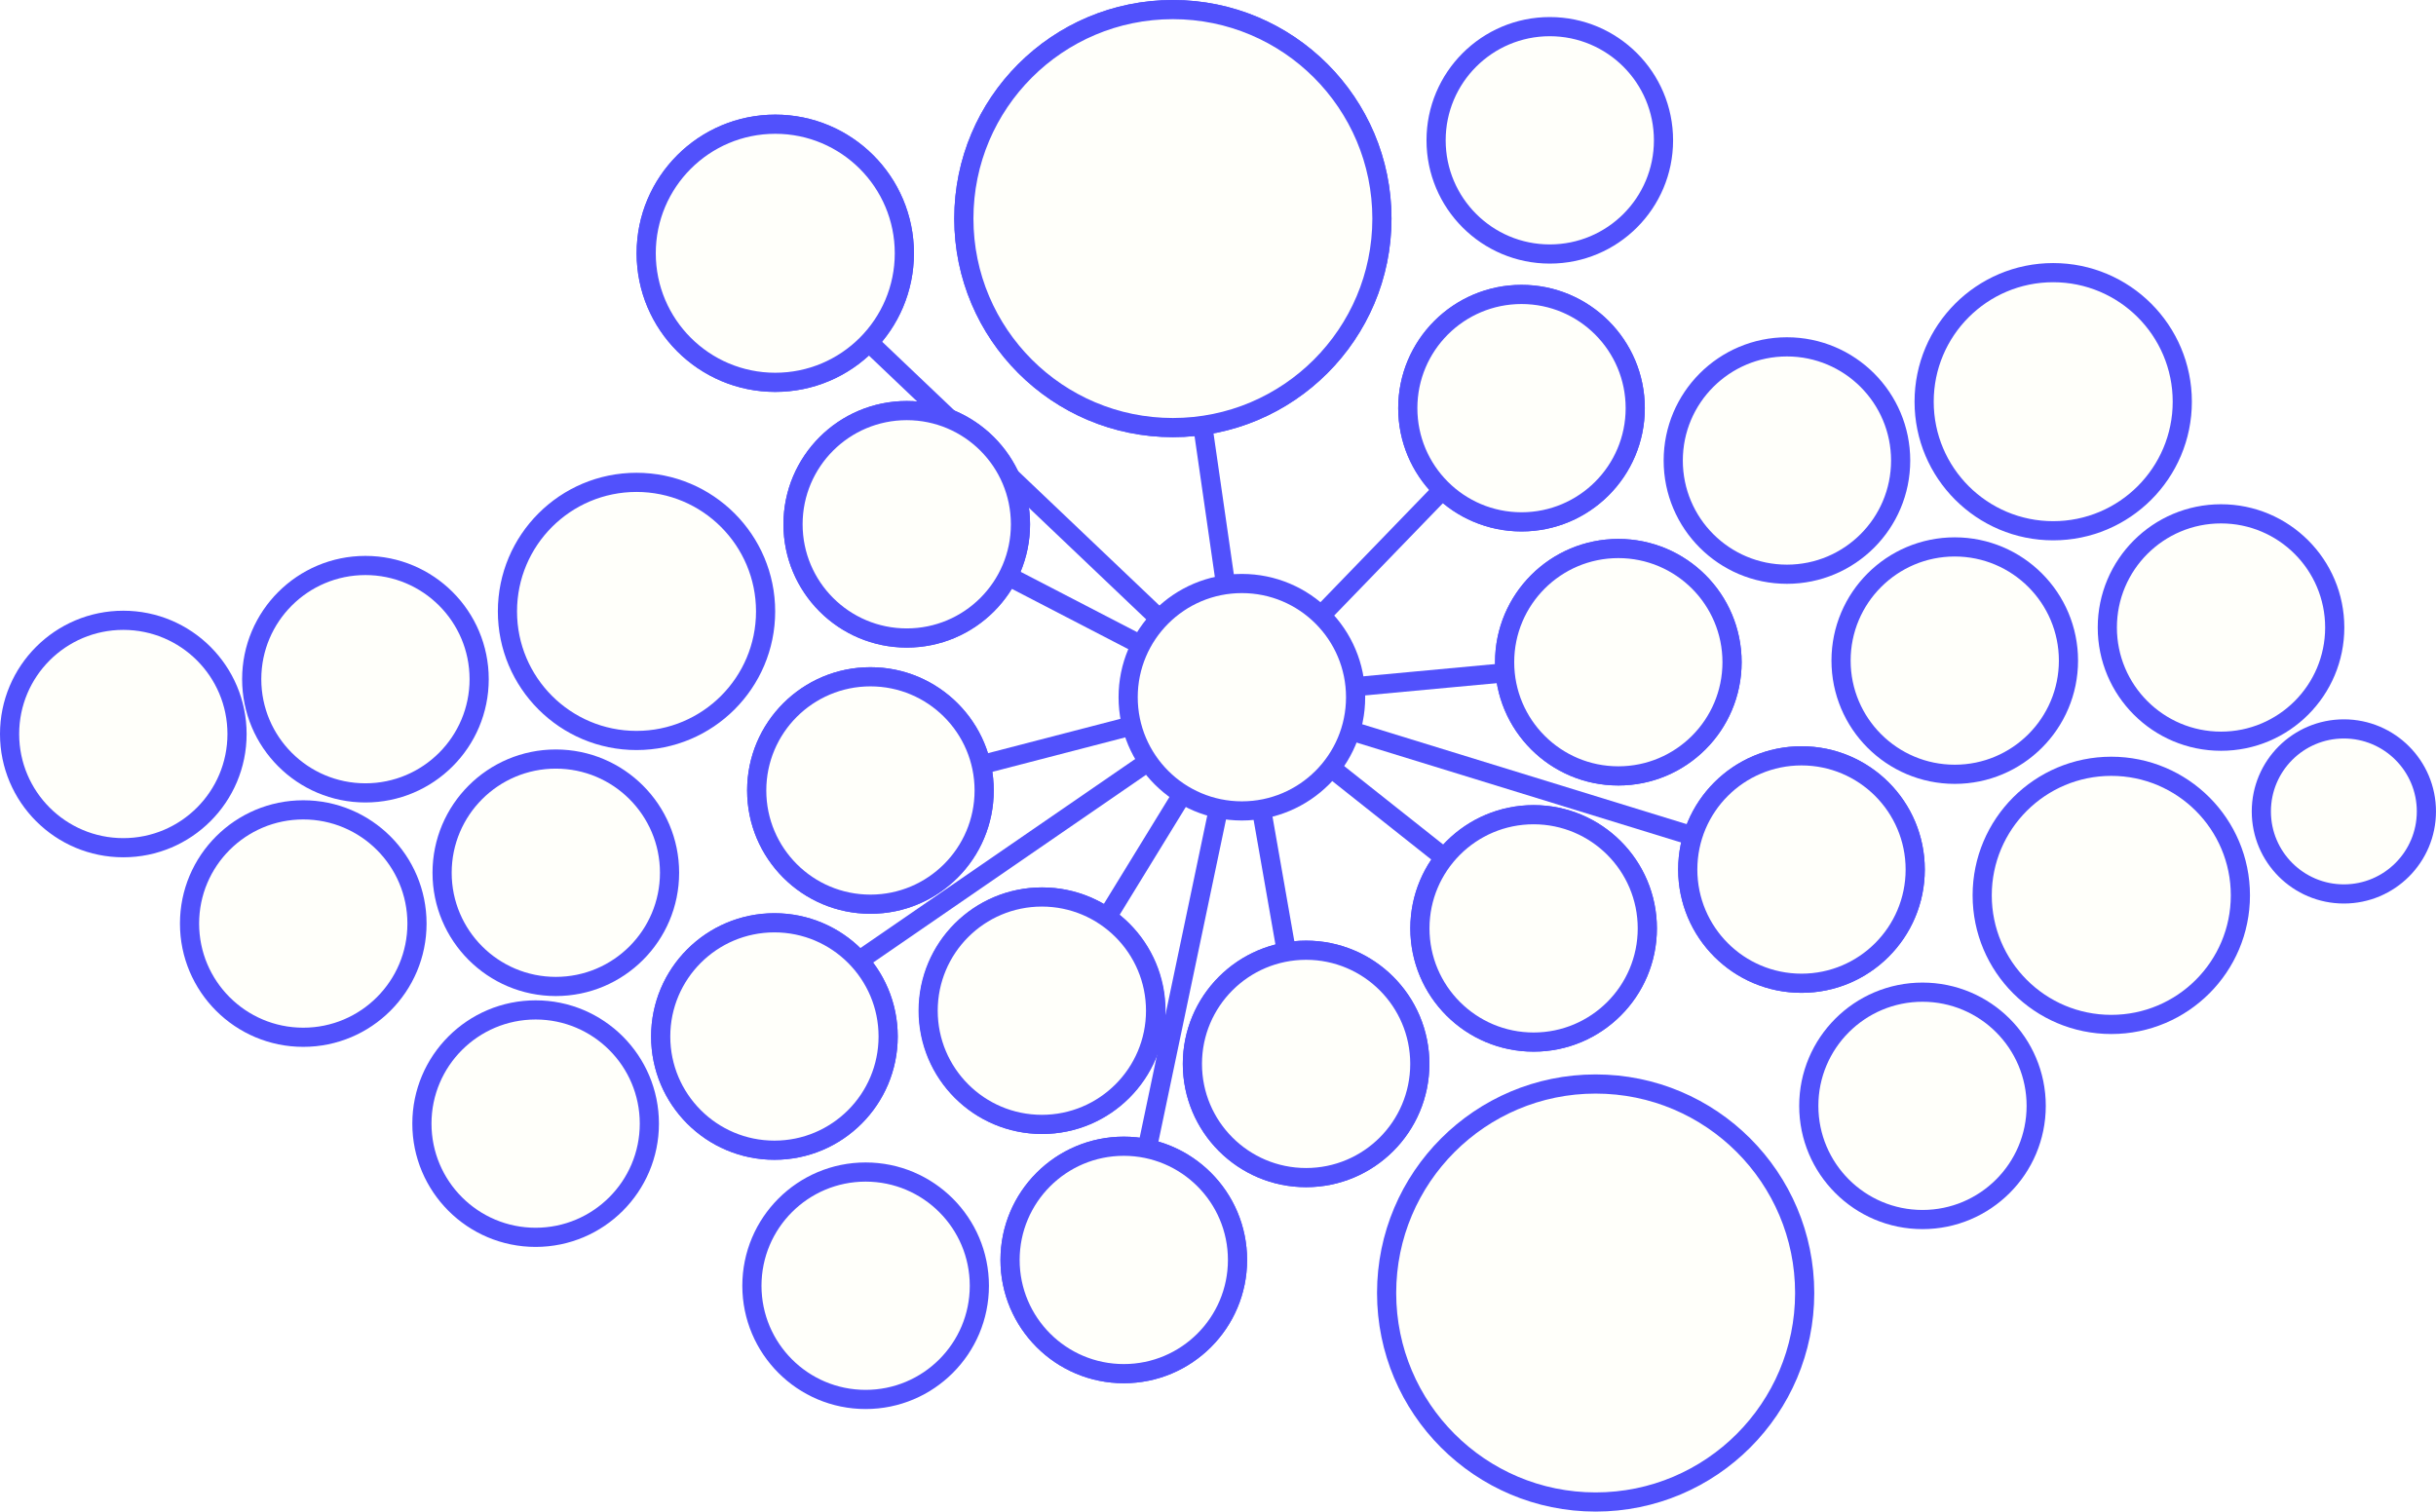
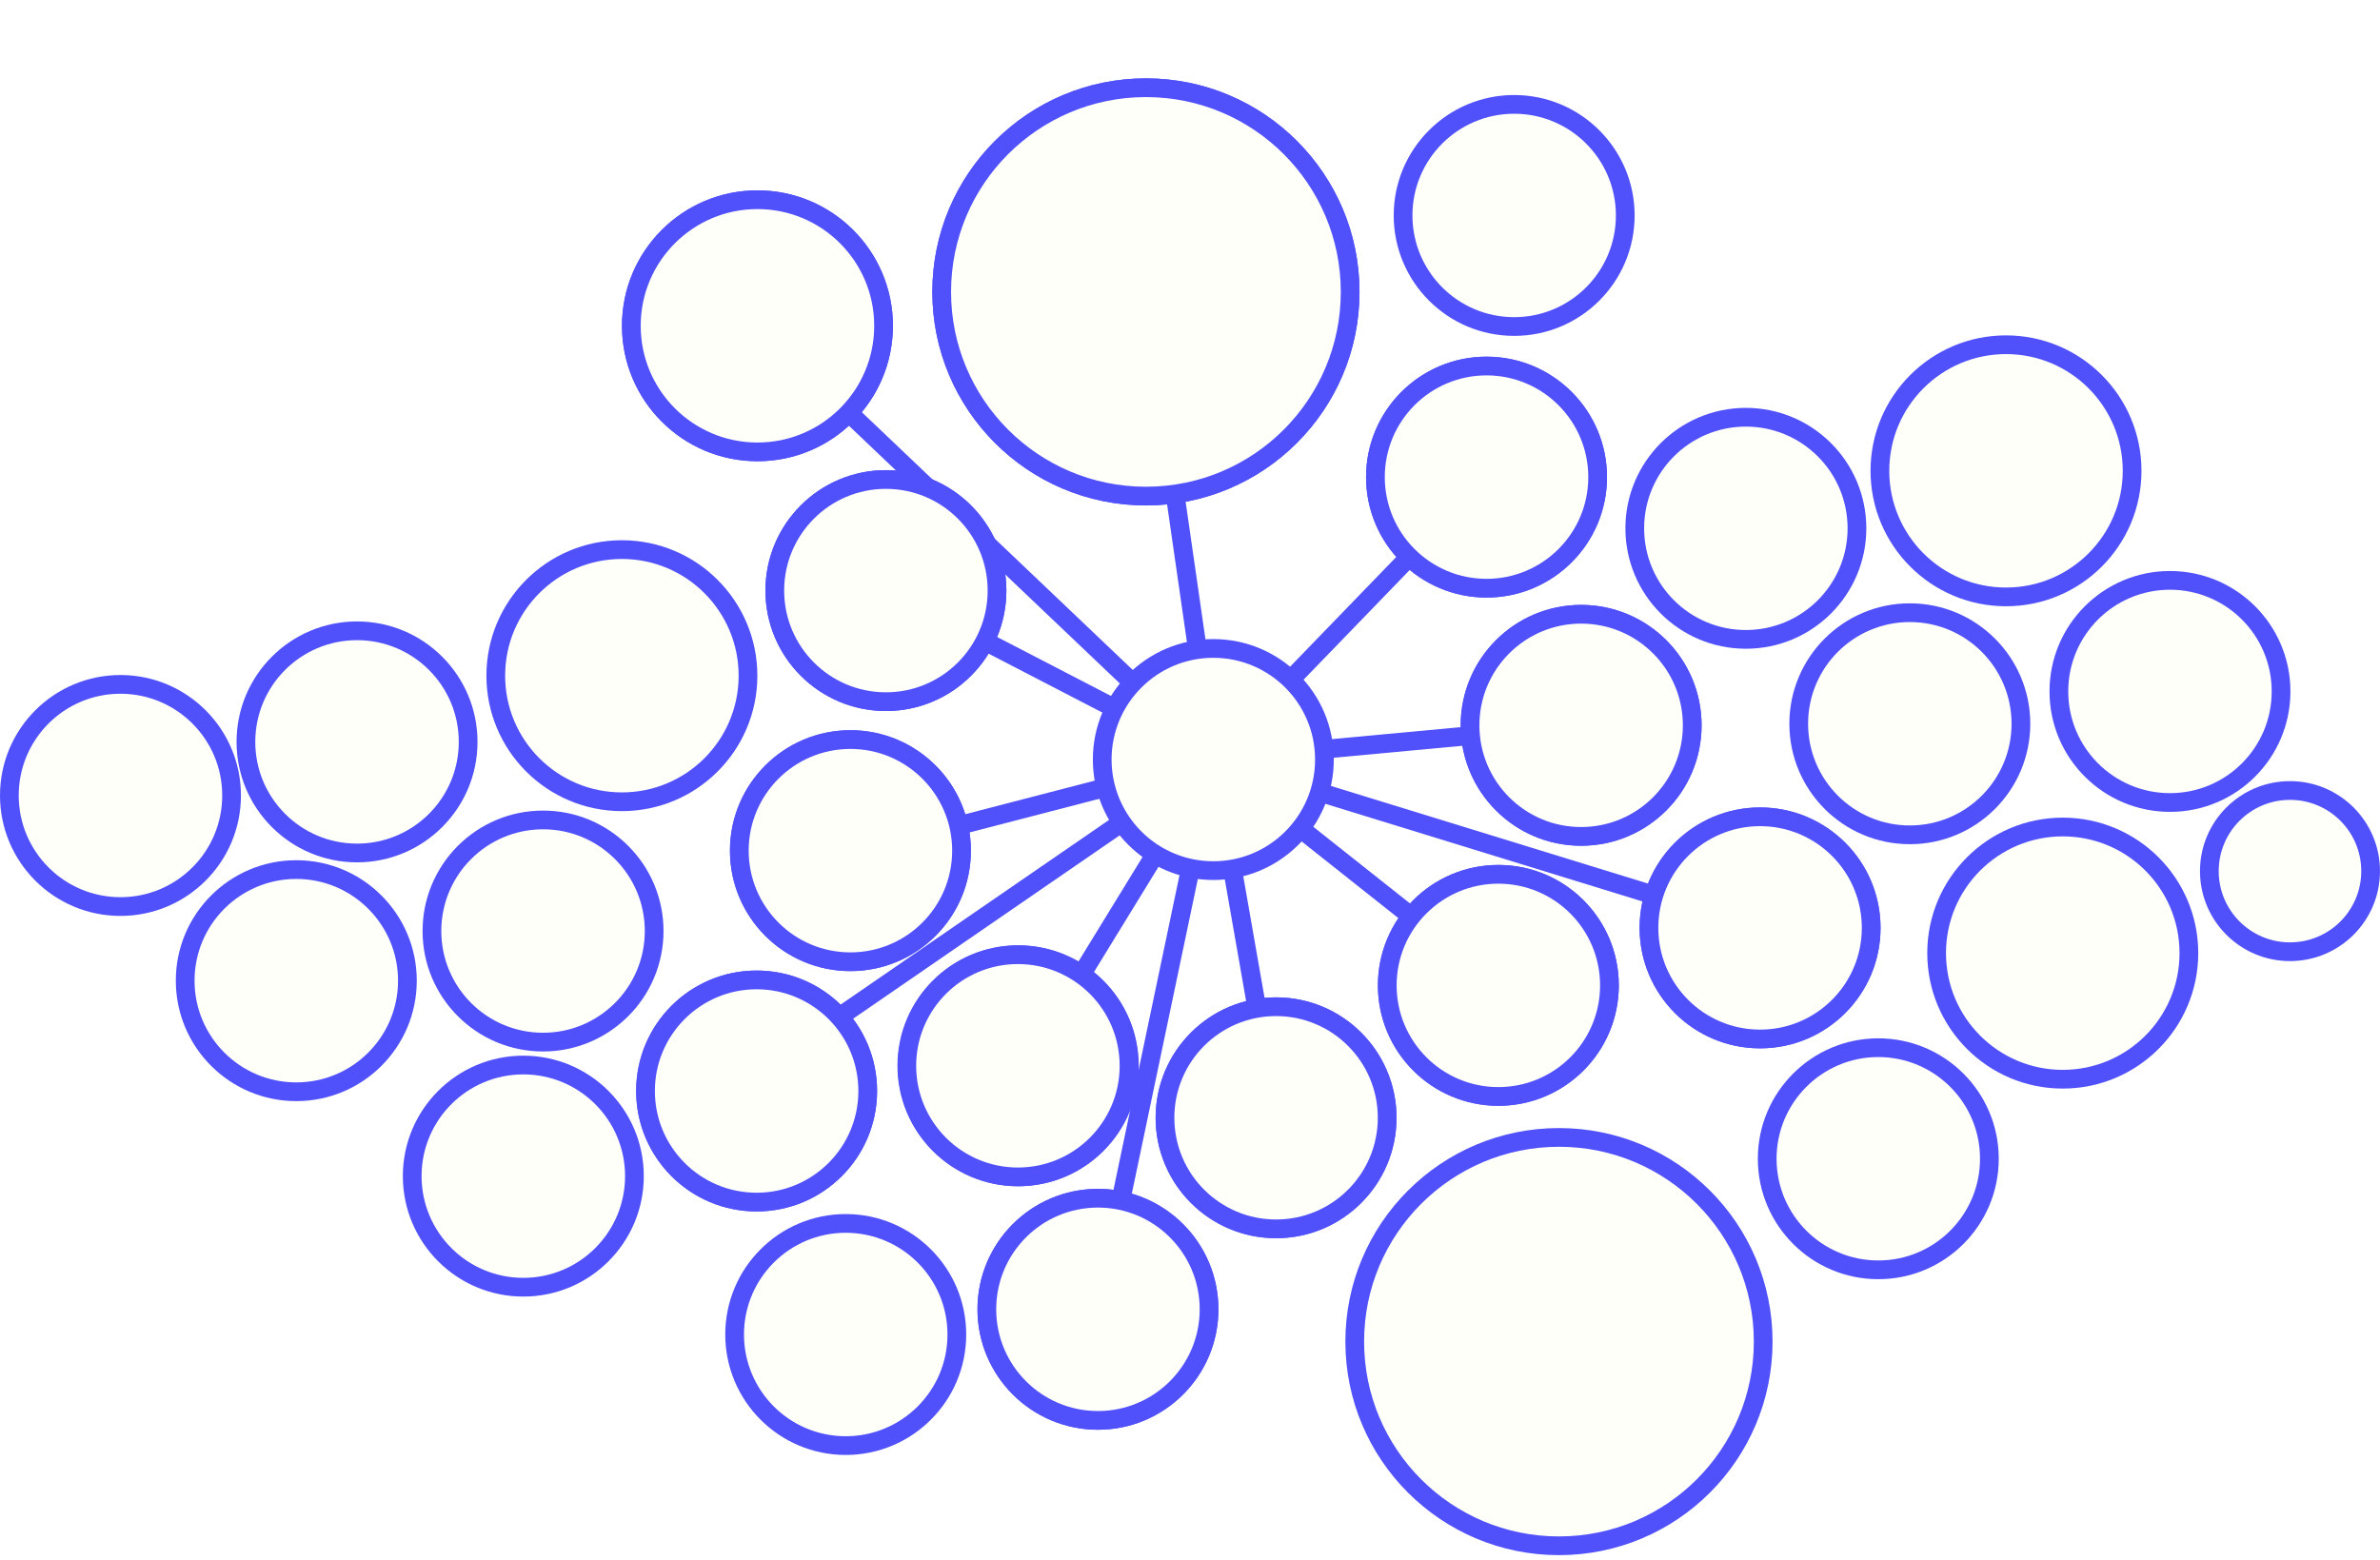
- <svg xmlns="http://www.w3.org/2000/svg" id="Layer_1" data-name="Layer 1" viewBox="0 0 128.842 79.963">
+ <svg xmlns="http://www.w3.org/2000/svg" id="Layer_1" data-name="Layer 1" viewBox="0 0 128.842 84.449">
+   <defs>
+     <clipPath id="clip-path">
+       <rect y="4.243" width="128.842" height="79.963" fill="none" />
+     </clipPath>
+   </defs>
  <g id="trasformare">
-     <g>
-       <g>
-         <path d="M73.091,11.563A11.056,11.056,0,1,1,62.035.507a11.057,11.057,0,0,1,11.056,11.056" fill="#fffffa" />
-         <path d="M73.091,11.563A11.056,11.056,0,1,1,62.035.507,11.057,11.057,0,0,1,73.091,11.563Z" fill="none" stroke="#5151fc" stroke-miterlimit="10" stroke-width="1.014" />
-         <path d="M47.832,13.398a6.827,6.827,0,1,1-6.828-6.827,6.827,6.827,0,0,1,6.828,6.827" fill="#fffffa" />
-         <path d="M47.832,13.398a6.827,6.827,0,1,1-6.828-6.827A6.827,6.827,0,0,1,47.832,13.398Z" fill="none" stroke="#5151fc" stroke-miterlimit="10" stroke-width="1.014" />
-         <path d="M86.489,21.591a6.015,6.015,0,1,1-6.015-6.015,6.016,6.016,0,0,1,6.015,6.015" fill="#fffffa" />
-         <path d="M86.489,21.591a6.015,6.015,0,1,1-6.015-6.015A6.016,6.016,0,0,1,86.489,21.591Z" fill="none" stroke="#5151fc" stroke-miterlimit="10" stroke-width="1.014" />
-         <path d="M91.609,35.032a6.014,6.014,0,1,1-6.015-6.015,6.014,6.014,0,0,1,6.015,6.015" fill="#fffffa" />
-         <path d="M91.609,35.032a6.014,6.014,0,1,1-6.015-6.015A6.014,6.014,0,0,1,91.609,35.032Z" fill="none" stroke="#5151fc" stroke-miterlimit="10" stroke-width="1.014" />
-         <path d="M87.128,49.114a6.014,6.014,0,1,1-6.015-6.016,6.015,6.015,0,0,1,6.015,6.016" fill="#fffffa" />
-         <path d="M87.128,49.114a6.014,6.014,0,1,1-6.015-6.016A6.015,6.015,0,0,1,87.128,49.114Z" fill="none" stroke="#5151fc" stroke-miterlimit="10" stroke-width="1.014" />
-         <path d="M75.095,56.282a6.014,6.014,0,1,1-6.015-6.015,6.015,6.015,0,0,1,6.015,6.015" fill="#fffffa" />
-         <path d="M75.095,56.282a6.014,6.014,0,1,1-6.015-6.015A6.015,6.015,0,0,1,75.095,56.282Z" fill="none" stroke="#5151fc" stroke-miterlimit="10" stroke-width="1.014" />
-         <path d="M65.454,66.651a6.015,6.015,0,1,1-6.015-6.015,6.015,6.015,0,0,1,6.015,6.015" fill="#fffffa" />
-         <circle cx="59.438" cy="66.651" r="6.015" fill="none" stroke="#5151fc" stroke-miterlimit="10" stroke-width="1.014" />
-         <path d="M61.142,53.466a6.015,6.015,0,1,1-6.015-6.015,6.016,6.016,0,0,1,6.015,6.015" fill="#fffffa" />
-         <path d="M61.142,53.466a6.015,6.015,0,1,1-6.015-6.015A6.016,6.016,0,0,1,61.142,53.466Z" fill="none" stroke="#5151fc" stroke-miterlimit="10" stroke-width="1.014" />
-         <path d="M46.975,54.832a6.015,6.015,0,1,1-6.015-6.016,6.016,6.016,0,0,1,6.015,6.016" fill="#fffffa" />
-         <path d="M46.975,54.832a6.015,6.015,0,1,1-6.015-6.016A6.016,6.016,0,0,1,46.975,54.832Z" fill="none" stroke="#5151fc" stroke-miterlimit="10" stroke-width="1.014" />
-         <path d="M52.053,41.817a6.015,6.015,0,1,1-6.015-6.015,6.016,6.016,0,0,1,6.015,6.015" fill="#fffffa" />
-         <circle cx="46.038" cy="41.817" r="6.015" fill="none" stroke="#5151fc" stroke-miterlimit="10" stroke-width="1.014" />
-         <path d="M53.974,27.735a6.015,6.015,0,1,1-6.015-6.015,6.016,6.016,0,0,1,6.015,6.015" fill="#fffffa" />
-         <path d="M53.974,27.735a6.015,6.015,0,1,1-6.015-6.015A6.016,6.016,0,0,1,53.974,27.735Z" fill="none" stroke="#5151fc" stroke-miterlimit="10" stroke-width="1.014" />
-         <path d="M101.297,45.999a6.015,6.015,0,1,1-6.015-6.015,6.016,6.016,0,0,1,6.015,6.015" fill="#fffffa" />
-         <circle cx="95.282" cy="45.999" r="6.015" fill="none" stroke="#5151fc" stroke-miterlimit="10" stroke-width="1.014" />
-         <line x1="48.016" y1="27.729" x2="65.683" y2="36.882" fill="#fffffa" />
-         <line x1="48.016" y1="27.729" x2="65.683" y2="36.882" fill="none" stroke="#5151fc" stroke-miterlimit="10" stroke-width="1.014" />
-         <line x1="41.005" y1="13.398" x2="65.684" y2="36.882" fill="#fffffa" />
-         <line x1="41.005" y1="13.398" x2="65.684" y2="36.882" fill="none" stroke="#5151fc" stroke-miterlimit="10" stroke-width="1.014" />
-         <line x1="46.445" y1="41.874" x2="65.684" y2="36.883" fill="#fffffa" />
-         <line x1="46.445" y1="41.874" x2="65.684" y2="36.883" fill="none" stroke="#5151fc" stroke-miterlimit="10" stroke-width="1.014" />
-         <line x1="40.158" y1="54.448" x2="65.684" y2="36.883" fill="#fffffa" />
-         <line x1="40.158" y1="54.448" x2="65.684" y2="36.883" fill="none" stroke="#5151fc" stroke-miterlimit="10" stroke-width="1.014" />
-         <line x1="55.875" y1="52.877" x2="65.684" y2="36.883" fill="#fffffa" />
-         <line x1="55.875" y1="52.877" x2="65.684" y2="36.883" fill="none" stroke="#5151fc" stroke-miterlimit="10" stroke-width="1.014" />
-         <line x1="69.08" y1="56.282" x2="65.683" y2="36.883" fill="#fffffa" />
-         <line x1="69.08" y1="56.282" x2="65.683" y2="36.883" fill="none" stroke="#5151fc" stroke-miterlimit="10" stroke-width="1.014" />
-         <line x1="81.114" y1="49.114" x2="65.684" y2="36.883" fill="#fffffa" />
-         <line x1="81.114" y1="49.114" x2="65.684" y2="36.883" fill="none" stroke="#5151fc" stroke-miterlimit="10" stroke-width="1.014" />
-         <line x1="95.283" y1="45.999" x2="65.684" y2="36.883" fill="#fffffa" />
-         <line x1="95.283" y1="45.999" x2="65.684" y2="36.883" fill="none" stroke="#5151fc" stroke-miterlimit="10" stroke-width="1.014" />
-         <line x1="85.594" y1="35.032" x2="65.683" y2="36.883" fill="#fffffa" />
-         <line x1="85.594" y1="35.032" x2="65.683" y2="36.883" fill="none" stroke="#5151fc" stroke-miterlimit="10" stroke-width="1.014" />
-         <line x1="80.474" y1="21.591" x2="65.683" y2="36.883" fill="#fffffa" />
-         <line x1="80.474" y1="21.591" x2="65.683" y2="36.883" fill="none" stroke="#5151fc" stroke-miterlimit="10" stroke-width="1.014" />
-         <line x1="62.035" y1="11.563" x2="65.683" y2="36.882" fill="#fffffa" />
-         <line x1="62.035" y1="11.563" x2="65.683" y2="36.882" fill="none" stroke="#5151fc" stroke-miterlimit="10" stroke-width="1.014" />
-         <line x1="59.439" y1="66.651" x2="65.684" y2="36.882" fill="#fffffa" />
-         <line x1="59.439" y1="66.651" x2="65.684" y2="36.882" fill="none" stroke="#5151fc" stroke-miterlimit="10" stroke-width="1.014" />
-         <path d="M40.493,32.344a6.827,6.827,0,1,1-6.828-6.827,6.828,6.828,0,0,1,6.828,6.827" fill="#fffffa" />
-         <path d="M40.493,32.344a6.827,6.827,0,1,1-6.828-6.827A6.828,6.828,0,0,1,40.493,32.344Z" fill="none" stroke="#5151fc" stroke-miterlimit="10" stroke-width="1.014" />
-         <path d="M91.609,35.032a6.014,6.014,0,1,1-6.015-6.015,6.014,6.014,0,0,1,6.015,6.015" fill="#fffffa" />
-         <path d="M91.609,35.032a6.014,6.014,0,1,1-6.015-6.015A6.014,6.014,0,0,1,91.609,35.032Z" fill="none" stroke="#5151fc" stroke-miterlimit="10" stroke-width="1.014" />
-         <path d="M87.128,49.114a6.014,6.014,0,1,1-6.015-6.016,6.015,6.015,0,0,1,6.015,6.016" fill="#fffffa" />
-         <path d="M87.128,49.114a6.014,6.014,0,1,1-6.015-6.016A6.015,6.015,0,0,1,87.128,49.114Z" fill="none" stroke="#5151fc" stroke-miterlimit="10" stroke-width="1.014" />
-         <path d="M75.095,56.282a6.014,6.014,0,1,1-6.015-6.015,6.015,6.015,0,0,1,6.015,6.015" fill="#fffffa" />
-         <path d="M75.095,56.282a6.014,6.014,0,1,1-6.015-6.015A6.015,6.015,0,0,1,75.095,56.282Z" fill="none" stroke="#5151fc" stroke-miterlimit="10" stroke-width="1.014" />
-         <path d="M35.413,46.17a6.015,6.015,0,1,1-6.015-6.016,6.016,6.016,0,0,1,6.015,6.016" fill="#fffffa" />
-         <path d="M35.413,46.17a6.015,6.015,0,1,1-6.015-6.016A6.016,6.016,0,0,1,35.413,46.17Z" fill="none" stroke="#5151fc" stroke-miterlimit="10" stroke-width="1.014" />
-         <path d="M109.403,34.947a6.014,6.014,0,1,1-6.015-6.015,6.016,6.016,0,0,1,6.015,6.015" fill="#fffffa" />
-         <path d="M109.403,34.947a6.014,6.014,0,1,1-6.015-6.015A6.016,6.016,0,0,1,109.403,34.947Z" fill="none" stroke="#5151fc" stroke-miterlimit="10" stroke-width="1.014" />
-         <path d="M61.12,53.466a6.015,6.015,0,1,1-6.015-6.015,6.016,6.016,0,0,1,6.015,6.015" fill="#fffffa" />
-         <path d="M61.12,53.466a6.015,6.015,0,1,1-6.015-6.015A6.016,6.016,0,0,1,61.12,53.466Z" fill="none" stroke="#5151fc" stroke-miterlimit="10" stroke-width="1.014" />
-         <path d="M46.975,54.832a6.015,6.015,0,1,1-6.015-6.016,6.016,6.016,0,0,1,6.015,6.016" fill="#fffffa" />
-         <path d="M46.975,54.832a6.015,6.015,0,1,1-6.015-6.016A6.016,6.016,0,0,1,46.975,54.832Z" fill="none" stroke="#5151fc" stroke-miterlimit="10" stroke-width="1.014" />
-         <path d="M52.053,41.817a6.015,6.015,0,1,1-6.015-6.015,6.016,6.016,0,0,1,6.015,6.015" fill="#fffffa" />
-         <circle cx="46.038" cy="41.817" r="6.015" fill="none" stroke="#5151fc" stroke-miterlimit="10" stroke-width="1.014" />
-         <path d="M53.974,27.735a6.015,6.015,0,1,1-6.015-6.015,6.016,6.016,0,0,1,6.015,6.015" fill="#fffffa" />
-         <path d="M53.974,27.735a6.015,6.015,0,1,1-6.015-6.015A6.016,6.016,0,0,1,53.974,27.735Z" fill="none" stroke="#5151fc" stroke-miterlimit="10" stroke-width="1.014" />
-         <path d="M101.297,45.999a6.015,6.015,0,1,1-6.015-6.015,6.016,6.016,0,0,1,6.015,6.015" fill="#fffffa" />
-         <circle cx="95.282" cy="45.999" r="6.015" fill="none" stroke="#5151fc" stroke-miterlimit="10" stroke-width="1.014" />
-         <path d="M73.091,11.563A11.056,11.056,0,1,1,62.035.507a11.057,11.057,0,0,1,11.056,11.056" fill="#fffffa" />
-         <path d="M73.091,11.563A11.056,11.056,0,1,1,62.035.507,11.057,11.057,0,0,1,73.091,11.563Z" fill="none" stroke="#5151fc" stroke-miterlimit="10" stroke-width="1.014" />
-         <path d="M95.451,68.4a11.056,11.056,0,1,1-11.056-11.056,11.056,11.056,0,0,1,11.056,11.056" fill="#fffffa" />
-         <path d="M95.451,68.4a11.056,11.056,0,1,1-11.056-11.056A11.056,11.056,0,0,1,95.451,68.4Z" fill="none" stroke="#5151fc" stroke-miterlimit="10" stroke-width="1.014" />
-         <path d="M47.832,13.398a6.827,6.827,0,1,1-6.828-6.827,6.827,6.827,0,0,1,6.828,6.827" fill="#fffffa" />
-         <path d="M47.832,13.398a6.827,6.827,0,1,1-6.828-6.827A6.827,6.827,0,0,1,47.832,13.398Z" fill="none" stroke="#5151fc" stroke-miterlimit="10" stroke-width="1.014" />
-         <path d="M118.496,47.364a6.828,6.828,0,1,1-6.828-6.827,6.827,6.827,0,0,1,6.828,6.827" fill="#fffffa" />
-         <path d="M118.496,47.364a6.828,6.828,0,1,1-6.828-6.827A6.827,6.827,0,0,1,118.496,47.364Z" fill="none" stroke="#5151fc" stroke-miterlimit="10" stroke-width="1.014" />
-         <path d="M115.423,21.25a6.827,6.827,0,1,1-6.828-6.827,6.828,6.828,0,0,1,6.828,6.827" fill="#fffffa" />
-         <path d="M115.423,21.25a6.827,6.827,0,1,1-6.828-6.827A6.828,6.828,0,0,1,115.423,21.25Z" fill="none" stroke="#5151fc" stroke-miterlimit="10" stroke-width="1.014" />
-         <path d="M86.489,21.591a6.015,6.015,0,1,1-6.015-6.015,6.016,6.016,0,0,1,6.015,6.015" fill="#fffffa" />
-         <path d="M86.489,21.591a6.015,6.015,0,1,1-6.015-6.015A6.016,6.016,0,0,1,86.489,21.591Z" fill="none" stroke="#5151fc" stroke-miterlimit="10" stroke-width="1.014" />
-         <path d="M100.527,24.365a6.014,6.014,0,1,1-6.015-6.016,6.015,6.015,0,0,1,6.015,6.016" fill="#fffffa" />
-         <path d="M100.527,24.365a6.014,6.014,0,1,1-6.015-6.016A6.015,6.015,0,0,1,100.527,24.365Z" fill="none" stroke="#5151fc" stroke-miterlimit="10" stroke-width="1.014" />
-         <path d="M65.454,66.651a6.015,6.015,0,1,1-6.015-6.015,6.015,6.015,0,0,1,6.015,6.015" fill="#fffffa" />
-         <circle cx="59.438" cy="66.651" r="6.015" fill="none" stroke="#5151fc" stroke-miterlimit="10" stroke-width="1.014" />
-         <path d="M25.343,35.929a6.015,6.015,0,1,1-6.015-6.015,6.016,6.016,0,0,1,6.015,6.015" fill="#fffffa" />
-         <circle cx="19.328" cy="35.929" r="6.015" fill="none" stroke="#5151fc" stroke-miterlimit="10" stroke-width="1.014" />
-         <path d="M123.486,33.197a6.014,6.014,0,1,1-6.015-6.015,6.015,6.015,0,0,1,6.015,6.015" fill="#fffffa" />
-         <path d="M123.486,33.197a6.014,6.014,0,1,1-6.015-6.015A6.015,6.015,0,0,1,123.486,33.197Z" fill="none" stroke="#5151fc" stroke-miterlimit="10" stroke-width="1.014" />
-         <path d="M128.334,42.926a4.365,4.365,0,1,1-4.365-4.366,4.365,4.365,0,0,1,4.365,4.366" fill="#fffffa" />
-         <path d="M128.334,42.926a4.365,4.365,0,1,1-4.365-4.366A4.365,4.365,0,0,1,128.334,42.926Z" fill="none" stroke="#5151fc" stroke-miterlimit="10" stroke-width="1.014" />
-         <path d="M12.537,38.829a6.015,6.015,0,1,1-6.015-6.015,6.016,6.016,0,0,1,6.015,6.015" fill="#fffffa" />
-         <path d="M12.537,38.829a6.015,6.015,0,1,1-6.015-6.015A6.016,6.016,0,0,1,12.537,38.829Z" fill="none" stroke="#5151fc" stroke-miterlimit="10" stroke-width="1.014" />
-         <path d="M107.696,58.501a6.014,6.014,0,1,1-6.015-6.015,6.015,6.015,0,0,1,6.015,6.015" fill="#fffffa" />
-         <path d="M107.696,58.501a6.014,6.014,0,1,1-6.015-6.015A6.015,6.015,0,0,1,107.696,58.501Z" fill="none" stroke="#5151fc" stroke-miterlimit="10" stroke-width="1.014" />
-         <path d="M34.345,59.44a6.015,6.015,0,1,1-6.015-6.015,6.016,6.016,0,0,1,6.015,6.015" fill="#fffffa" />
-         <circle cx="28.33" cy="59.44" r="6.015" fill="none" stroke="#5151fc" stroke-miterlimit="10" stroke-width="1.014" />
-         <path d="M22.055,48.857a6.015,6.015,0,1,1-6.015-6.015,6.016,6.016,0,0,1,6.015,6.015" fill="#fffffa" />
-         <path d="M22.055,48.857a6.015,6.015,0,1,1-6.015-6.015A6.016,6.016,0,0,1,22.055,48.857Z" fill="none" stroke="#5151fc" stroke-miterlimit="10" stroke-width="1.014" />
-         <path d="M87.984,7.425a6.014,6.014,0,1,1-6.015-6.016,6.016,6.016,0,0,1,6.015,6.016" fill="#fffffa" />
-         <path d="M87.984,7.425a6.014,6.014,0,1,1-6.015-6.016A6.016,6.016,0,0,1,87.984,7.425Z" fill="none" stroke="#5151fc" stroke-miterlimit="10" stroke-width="1.014" />
-         <path d="M51.799,68.016a6.015,6.015,0,1,1-6.015-6.015,6.016,6.016,0,0,1,6.015,6.015" fill="#fffffa" />
-         <path d="M51.799,68.016a6.015,6.015,0,1,1-6.015-6.015A6.016,6.016,0,0,1,51.799,68.016Z" fill="none" stroke="#5151fc" stroke-miterlimit="10" stroke-width="1.014" />
-         <path d="M71.699,36.883a6.015,6.015,0,1,1-6.015-6.015,6.015,6.015,0,0,1,6.015,6.015" fill="#fffffa" />
-         <circle cx="65.684" cy="36.883" r="6.015" fill="none" stroke="#5151fc" stroke-miterlimit="10" stroke-width="1.014" />
+     <g clip-path="url(#clip-path)">
+       <g clip-path="url(#clip-path)">
+         <path d="M73.091,15.806a11.056,11.056,0,1,1-11.056-11.056,11.057,11.057,0,0,1,11.056,11.056" fill="#fffffa" />
+         <path d="M73.091,15.806a11.056,11.056,0,1,1-11.056-11.056A11.057,11.057,0,0,1,73.091,15.806Z" fill="none" stroke="#5151fc" stroke-miterlimit="10" stroke-width="1.014" />
+         <path d="M47.832,17.641a6.827,6.827,0,1,1-6.828-6.827,6.827,6.827,0,0,1,6.828,6.827" fill="#fffffa" />
+         <path d="M47.832,17.641a6.827,6.827,0,1,1-6.828-6.827A6.827,6.827,0,0,1,47.832,17.641Z" fill="none" stroke="#5151fc" stroke-miterlimit="10" stroke-width="1.014" />
+         <path d="M86.489,25.834a6.015,6.015,0,1,1-6.015-6.015,6.016,6.016,0,0,1,6.015,6.015" fill="#fffffa" />
+         <path d="M86.489,25.834a6.015,6.015,0,1,1-6.015-6.015A6.016,6.016,0,0,1,86.489,25.834Z" fill="none" stroke="#5151fc" stroke-miterlimit="10" stroke-width="1.014" />
+         <path d="M91.609,39.275a6.014,6.014,0,1,1-6.015-6.015,6.014,6.014,0,0,1,6.015,6.015" fill="#fffffa" />
+         <path d="M91.609,39.275a6.014,6.014,0,1,1-6.015-6.015A6.014,6.014,0,0,1,91.609,39.275Z" fill="none" stroke="#5151fc" stroke-miterlimit="10" stroke-width="1.014" />
+         <path d="M87.128,53.357a6.014,6.014,0,1,1-6.015-6.016,6.015,6.015,0,0,1,6.015,6.016" fill="#fffffa" />
+         <path d="M87.128,53.357a6.014,6.014,0,1,1-6.015-6.016A6.015,6.015,0,0,1,87.128,53.357Z" fill="none" stroke="#5151fc" stroke-miterlimit="10" stroke-width="1.014" />
+         <path d="M75.095,60.525a6.014,6.014,0,1,1-6.015-6.015,6.015,6.015,0,0,1,6.015,6.015" fill="#fffffa" />
+         <path d="M75.095,60.525a6.014,6.014,0,1,1-6.015-6.015A6.015,6.015,0,0,1,75.095,60.525Z" fill="none" stroke="#5151fc" stroke-miterlimit="10" stroke-width="1.014" />
+         <path d="M65.454,70.894a6.015,6.015,0,1,1-6.015-6.015,6.015,6.015,0,0,1,6.015,6.015" fill="#fffffa" />
+         <circle cx="59.438" cy="70.894" r="6.015" fill="none" stroke="#5151fc" stroke-miterlimit="10" stroke-width="1.014" />
+         <path d="M61.142,57.709a6.015,6.015,0,1,1-6.015-6.015,6.016,6.016,0,0,1,6.015,6.015" fill="#fffffa" />
+         <path d="M61.142,57.709a6.015,6.015,0,1,1-6.015-6.015A6.016,6.016,0,0,1,61.142,57.709Z" fill="none" stroke="#5151fc" stroke-miterlimit="10" stroke-width="1.014" />
+         <path d="M46.975,59.075a6.015,6.015,0,1,1-6.015-6.016,6.016,6.016,0,0,1,6.015,6.016" fill="#fffffa" />
+         <path d="M46.975,59.075a6.015,6.015,0,1,1-6.015-6.016A6.016,6.016,0,0,1,46.975,59.075Z" fill="none" stroke="#5151fc" stroke-miterlimit="10" stroke-width="1.014" />
+         <path d="M52.053,46.06a6.015,6.015,0,1,1-6.015-6.015,6.016,6.016,0,0,1,6.015,6.015" fill="#fffffa" />
+         <circle cx="46.038" cy="46.06" r="6.015" fill="none" stroke="#5151fc" stroke-miterlimit="10" stroke-width="1.014" />
+         <path d="M53.974,31.978a6.015,6.015,0,1,1-6.015-6.015,6.016,6.016,0,0,1,6.015,6.015" fill="#fffffa" />
+         <path d="M53.974,31.978a6.015,6.015,0,1,1-6.015-6.015A6.016,6.016,0,0,1,53.974,31.978Z" fill="none" stroke="#5151fc" stroke-miterlimit="10" stroke-width="1.014" />
+         <path d="M101.297,50.242a6.015,6.015,0,1,1-6.015-6.015,6.016,6.016,0,0,1,6.015,6.015" fill="#fffffa" />
+         <circle cx="95.282" cy="50.242" r="6.015" fill="none" stroke="#5151fc" stroke-miterlimit="10" stroke-width="1.014" />
+         <line x1="48.016" y1="31.972" x2="65.683" y2="41.125" fill="#fffffa" />
+         <line x1="48.016" y1="31.972" x2="65.683" y2="41.125" fill="none" stroke="#5151fc" stroke-miterlimit="10" stroke-width="1.014" />
+         <line x1="41.005" y1="17.641" x2="65.684" y2="41.125" fill="#fffffa" />
+         <line x1="41.005" y1="17.641" x2="65.684" y2="41.125" fill="none" stroke="#5151fc" stroke-miterlimit="10" stroke-width="1.014" />
+         <line x1="46.445" y1="46.117" x2="65.684" y2="41.126" fill="#fffffa" />
+         <line x1="46.445" y1="46.117" x2="65.684" y2="41.126" fill="none" stroke="#5151fc" stroke-miterlimit="10" stroke-width="1.014" />
+         <line x1="40.158" y1="58.691" x2="65.684" y2="41.126" fill="#fffffa" />
+         <line x1="40.158" y1="58.691" x2="65.684" y2="41.126" fill="none" stroke="#5151fc" stroke-miterlimit="10" stroke-width="1.014" />
+         <line x1="55.875" y1="57.12" x2="65.684" y2="41.126" fill="#fffffa" />
+         <line x1="55.875" y1="57.12" x2="65.684" y2="41.126" fill="none" stroke="#5151fc" stroke-miterlimit="10" stroke-width="1.014" />
+         <line x1="69.08" y1="60.525" x2="65.683" y2="41.126" fill="#fffffa" />
+         <line x1="69.08" y1="60.525" x2="65.683" y2="41.126" fill="none" stroke="#5151fc" stroke-miterlimit="10" stroke-width="1.014" />
+         <line x1="81.114" y1="53.357" x2="65.684" y2="41.126" fill="#fffffa" />
+         <line x1="81.114" y1="53.357" x2="65.684" y2="41.126" fill="none" stroke="#5151fc" stroke-miterlimit="10" stroke-width="1.014" />
+         <line x1="95.283" y1="50.242" x2="65.684" y2="41.126" fill="#fffffa" />
+         <line x1="95.283" y1="50.242" x2="65.684" y2="41.126" fill="none" stroke="#5151fc" stroke-miterlimit="10" stroke-width="1.014" />
+         <line x1="85.594" y1="39.275" x2="65.683" y2="41.126" fill="#fffffa" />
+         <line x1="85.594" y1="39.275" x2="65.683" y2="41.126" fill="none" stroke="#5151fc" stroke-miterlimit="10" stroke-width="1.014" />
+         <line x1="80.474" y1="25.834" x2="65.683" y2="41.126" fill="#fffffa" />
+         <line x1="80.474" y1="25.834" x2="65.683" y2="41.126" fill="none" stroke="#5151fc" stroke-miterlimit="10" stroke-width="1.014" />
+         <line x1="62.035" y1="15.806" x2="65.683" y2="41.125" fill="#fffffa" />
+         <line x1="62.035" y1="15.806" x2="65.683" y2="41.125" fill="none" stroke="#5151fc" stroke-miterlimit="10" stroke-width="1.014" />
+         <line x1="59.439" y1="70.894" x2="65.684" y2="41.125" fill="#fffffa" />
+         <line x1="59.439" y1="70.894" x2="65.684" y2="41.125" fill="none" stroke="#5151fc" stroke-miterlimit="10" stroke-width="1.014" />
+         <path d="M40.493,36.586a6.827,6.827,0,1,1-6.828-6.827,6.828,6.828,0,0,1,6.828,6.827" fill="#fffffa" />
+         <path d="M40.493,36.586a6.827,6.827,0,1,1-6.828-6.827A6.828,6.828,0,0,1,40.493,36.586Z" fill="none" stroke="#5151fc" stroke-miterlimit="10" stroke-width="1.014" />
+         <path d="M91.609,39.275a6.014,6.014,0,1,1-6.015-6.015,6.014,6.014,0,0,1,6.015,6.015" fill="#fffffa" />
+         <path d="M91.609,39.275a6.014,6.014,0,1,1-6.015-6.015A6.014,6.014,0,0,1,91.609,39.275Z" fill="none" stroke="#5151fc" stroke-miterlimit="10" stroke-width="1.014" />
+         <path d="M87.128,53.357a6.014,6.014,0,1,1-6.015-6.016,6.015,6.015,0,0,1,6.015,6.016" fill="#fffffa" />
+         <path d="M87.128,53.357a6.014,6.014,0,1,1-6.015-6.016A6.015,6.015,0,0,1,87.128,53.357Z" fill="none" stroke="#5151fc" stroke-miterlimit="10" stroke-width="1.014" />
+         <path d="M75.095,60.525a6.014,6.014,0,1,1-6.015-6.015,6.015,6.015,0,0,1,6.015,6.015" fill="#fffffa" />
+         <path d="M75.095,60.525a6.014,6.014,0,1,1-6.015-6.015A6.015,6.015,0,0,1,75.095,60.525Z" fill="none" stroke="#5151fc" stroke-miterlimit="10" stroke-width="1.014" />
+         <path d="M35.413,50.413a6.015,6.015,0,1,1-6.015-6.016,6.016,6.016,0,0,1,6.015,6.016" fill="#fffffa" />
+         <path d="M35.413,50.413a6.015,6.015,0,1,1-6.015-6.016A6.016,6.016,0,0,1,35.413,50.413Z" fill="none" stroke="#5151fc" stroke-miterlimit="10" stroke-width="1.014" />
+         <path d="M109.403,39.19a6.014,6.014,0,1,1-6.015-6.015,6.016,6.016,0,0,1,6.015,6.015" fill="#fffffa" />
+         <path d="M109.403,39.19a6.014,6.014,0,1,1-6.015-6.015A6.016,6.016,0,0,1,109.403,39.19Z" fill="none" stroke="#5151fc" stroke-miterlimit="10" stroke-width="1.014" />
+         <path d="M61.12,57.709a6.015,6.015,0,1,1-6.015-6.015,6.016,6.016,0,0,1,6.015,6.015" fill="#fffffa" />
+         <path d="M61.12,57.709a6.015,6.015,0,1,1-6.015-6.015A6.016,6.016,0,0,1,61.12,57.709Z" fill="none" stroke="#5151fc" stroke-miterlimit="10" stroke-width="1.014" />
+         <path d="M46.975,59.075a6.015,6.015,0,1,1-6.015-6.016,6.016,6.016,0,0,1,6.015,6.016" fill="#fffffa" />
+         <path d="M46.975,59.075a6.015,6.015,0,1,1-6.015-6.016A6.016,6.016,0,0,1,46.975,59.075Z" fill="none" stroke="#5151fc" stroke-miterlimit="10" stroke-width="1.014" />
+         <path d="M52.053,46.06a6.015,6.015,0,1,1-6.015-6.015,6.016,6.016,0,0,1,6.015,6.015" fill="#fffffa" />
+         <circle cx="46.038" cy="46.06" r="6.015" fill="none" stroke="#5151fc" stroke-miterlimit="10" stroke-width="1.014" />
+         <path d="M53.974,31.978a6.015,6.015,0,1,1-6.015-6.015,6.016,6.016,0,0,1,6.015,6.015" fill="#fffffa" />
+         <path d="M53.974,31.978a6.015,6.015,0,1,1-6.015-6.015A6.016,6.016,0,0,1,53.974,31.978Z" fill="none" stroke="#5151fc" stroke-miterlimit="10" stroke-width="1.014" />
+         <path d="M101.297,50.242a6.015,6.015,0,1,1-6.015-6.015,6.016,6.016,0,0,1,6.015,6.015" fill="#fffffa" />
+         <circle cx="95.282" cy="50.242" r="6.015" fill="none" stroke="#5151fc" stroke-miterlimit="10" stroke-width="1.014" />
+         <path d="M73.091,15.806a11.056,11.056,0,1,1-11.056-11.056,11.057,11.057,0,0,1,11.056,11.056" fill="#fffffa" />
+         <path d="M73.091,15.806a11.056,11.056,0,1,1-11.056-11.056A11.057,11.057,0,0,1,73.091,15.806Z" fill="none" stroke="#5151fc" stroke-miterlimit="10" stroke-width="1.014" />
+         <path d="M95.451,72.643a11.056,11.056,0,1,1-11.056-11.056,11.056,11.056,0,0,1,11.056,11.056" fill="#fffffa" />
+         <path d="M95.451,72.643a11.056,11.056,0,1,1-11.056-11.056A11.056,11.056,0,0,1,95.451,72.643Z" fill="none" stroke="#5151fc" stroke-miterlimit="10" stroke-width="1.014" />
+         <path d="M47.832,17.641a6.827,6.827,0,1,1-6.828-6.827,6.827,6.827,0,0,1,6.828,6.827" fill="#fffffa" />
+         <path d="M47.832,17.641a6.827,6.827,0,1,1-6.828-6.827A6.827,6.827,0,0,1,47.832,17.641Z" fill="none" stroke="#5151fc" stroke-miterlimit="10" stroke-width="1.014" />
+         <path d="M118.496,51.607a6.828,6.828,0,1,1-6.828-6.827,6.827,6.827,0,0,1,6.828,6.827" fill="#fffffa" />
+         <path d="M118.496,51.607a6.828,6.828,0,1,1-6.828-6.827A6.827,6.827,0,0,1,118.496,51.607Z" fill="none" stroke="#5151fc" stroke-miterlimit="10" stroke-width="1.014" />
+         <path d="M115.423,25.493a6.827,6.827,0,1,1-6.828-6.827,6.828,6.828,0,0,1,6.828,6.827" fill="#fffffa" />
+         <path d="M115.423,25.493a6.827,6.827,0,1,1-6.828-6.827A6.828,6.828,0,0,1,115.423,25.493Z" fill="none" stroke="#5151fc" stroke-miterlimit="10" stroke-width="1.014" />
+         <path d="M86.489,25.834a6.015,6.015,0,1,1-6.015-6.015,6.016,6.016,0,0,1,6.015,6.015" fill="#fffffa" />
+         <path d="M86.489,25.834a6.015,6.015,0,1,1-6.015-6.015A6.016,6.016,0,0,1,86.489,25.834Z" fill="none" stroke="#5151fc" stroke-miterlimit="10" stroke-width="1.014" />
+         <path d="M100.527,28.608a6.014,6.014,0,1,1-6.015-6.016,6.015,6.015,0,0,1,6.015,6.016" fill="#fffffa" />
+         <path d="M100.527,28.608a6.014,6.014,0,1,1-6.015-6.016A6.015,6.015,0,0,1,100.527,28.608Z" fill="none" stroke="#5151fc" stroke-miterlimit="10" stroke-width="1.014" />
+         <path d="M65.454,70.894a6.015,6.015,0,1,1-6.015-6.015,6.015,6.015,0,0,1,6.015,6.015" fill="#fffffa" />
+         <circle cx="59.438" cy="70.894" r="6.015" fill="none" stroke="#5151fc" stroke-miterlimit="10" stroke-width="1.014" />
+         <path d="M25.343,40.171a6.015,6.015,0,1,1-6.015-6.015,6.016,6.016,0,0,1,6.015,6.015" fill="#fffffa" />
+         <circle cx="19.328" cy="40.171" r="6.015" fill="none" stroke="#5151fc" stroke-miterlimit="10" stroke-width="1.014" />
+         <path d="M123.486,37.44a6.014,6.014,0,1,1-6.015-6.015,6.015,6.015,0,0,1,6.015,6.015" fill="#fffffa" />
+         <path d="M123.486,37.44a6.014,6.014,0,1,1-6.015-6.015A6.015,6.015,0,0,1,123.486,37.44Z" fill="none" stroke="#5151fc" stroke-miterlimit="10" stroke-width="1.014" />
+         <path d="M128.334,47.169a4.365,4.365,0,1,1-4.365-4.366,4.365,4.365,0,0,1,4.365,4.366" fill="#fffffa" />
+         <path d="M128.334,47.169a4.365,4.365,0,1,1-4.365-4.366A4.365,4.365,0,0,1,128.334,47.169Z" fill="none" stroke="#5151fc" stroke-miterlimit="10" stroke-width="1.014" />
+         <path d="M12.537,43.072a6.015,6.015,0,1,1-6.015-6.015,6.016,6.016,0,0,1,6.015,6.015" fill="#fffffa" />
+         <path d="M12.537,43.072a6.015,6.015,0,1,1-6.015-6.015A6.016,6.016,0,0,1,12.537,43.072Z" fill="none" stroke="#5151fc" stroke-miterlimit="10" stroke-width="1.014" />
+         <path d="M107.696,62.744a6.014,6.014,0,1,1-6.015-6.015,6.015,6.015,0,0,1,6.015,6.015" fill="#fffffa" />
+         <path d="M107.696,62.744a6.014,6.014,0,1,1-6.015-6.015A6.015,6.015,0,0,1,107.696,62.744Z" fill="none" stroke="#5151fc" stroke-miterlimit="10" stroke-width="1.014" />
+         <path d="M34.345,63.683a6.015,6.015,0,1,1-6.015-6.015,6.016,6.016,0,0,1,6.015,6.015" fill="#fffffa" />
+         <circle cx="28.33" cy="63.683" r="6.015" fill="none" stroke="#5151fc" stroke-miterlimit="10" stroke-width="1.014" />
+         <path d="M22.055,53.1a6.015,6.015,0,1,1-6.015-6.015,6.016,6.016,0,0,1,6.015,6.015" fill="#fffffa" />
+         <path d="M22.055,53.1a6.015,6.015,0,1,1-6.015-6.015A6.016,6.016,0,0,1,22.055,53.1Z" fill="none" stroke="#5151fc" stroke-miterlimit="10" stroke-width="1.014" />
+         <path d="M87.984,11.668a6.014,6.014,0,1,1-6.015-6.016,6.016,6.016,0,0,1,6.015,6.016" fill="#fffffa" />
+         <path d="M87.984,11.668a6.014,6.014,0,1,1-6.015-6.016A6.016,6.016,0,0,1,87.984,11.668Z" fill="none" stroke="#5151fc" stroke-miterlimit="10" stroke-width="1.014" />
+         <path d="M51.799,72.259a6.015,6.015,0,1,1-6.015-6.015,6.016,6.016,0,0,1,6.015,6.015" fill="#fffffa" />
+         <path d="M51.799,72.259a6.015,6.015,0,1,1-6.015-6.015A6.016,6.016,0,0,1,51.799,72.259Z" fill="none" stroke="#5151fc" stroke-miterlimit="10" stroke-width="1.014" />
+         <path d="M71.699,41.126a6.015,6.015,0,1,1-6.015-6.015,6.015,6.015,0,0,1,6.015,6.015" fill="#fffffa" />
+         <circle cx="65.684" cy="41.126" r="6.015" fill="none" stroke="#5151fc" stroke-miterlimit="10" stroke-width="1.014" />
      </g>
    </g>
  </g>
</svg>
